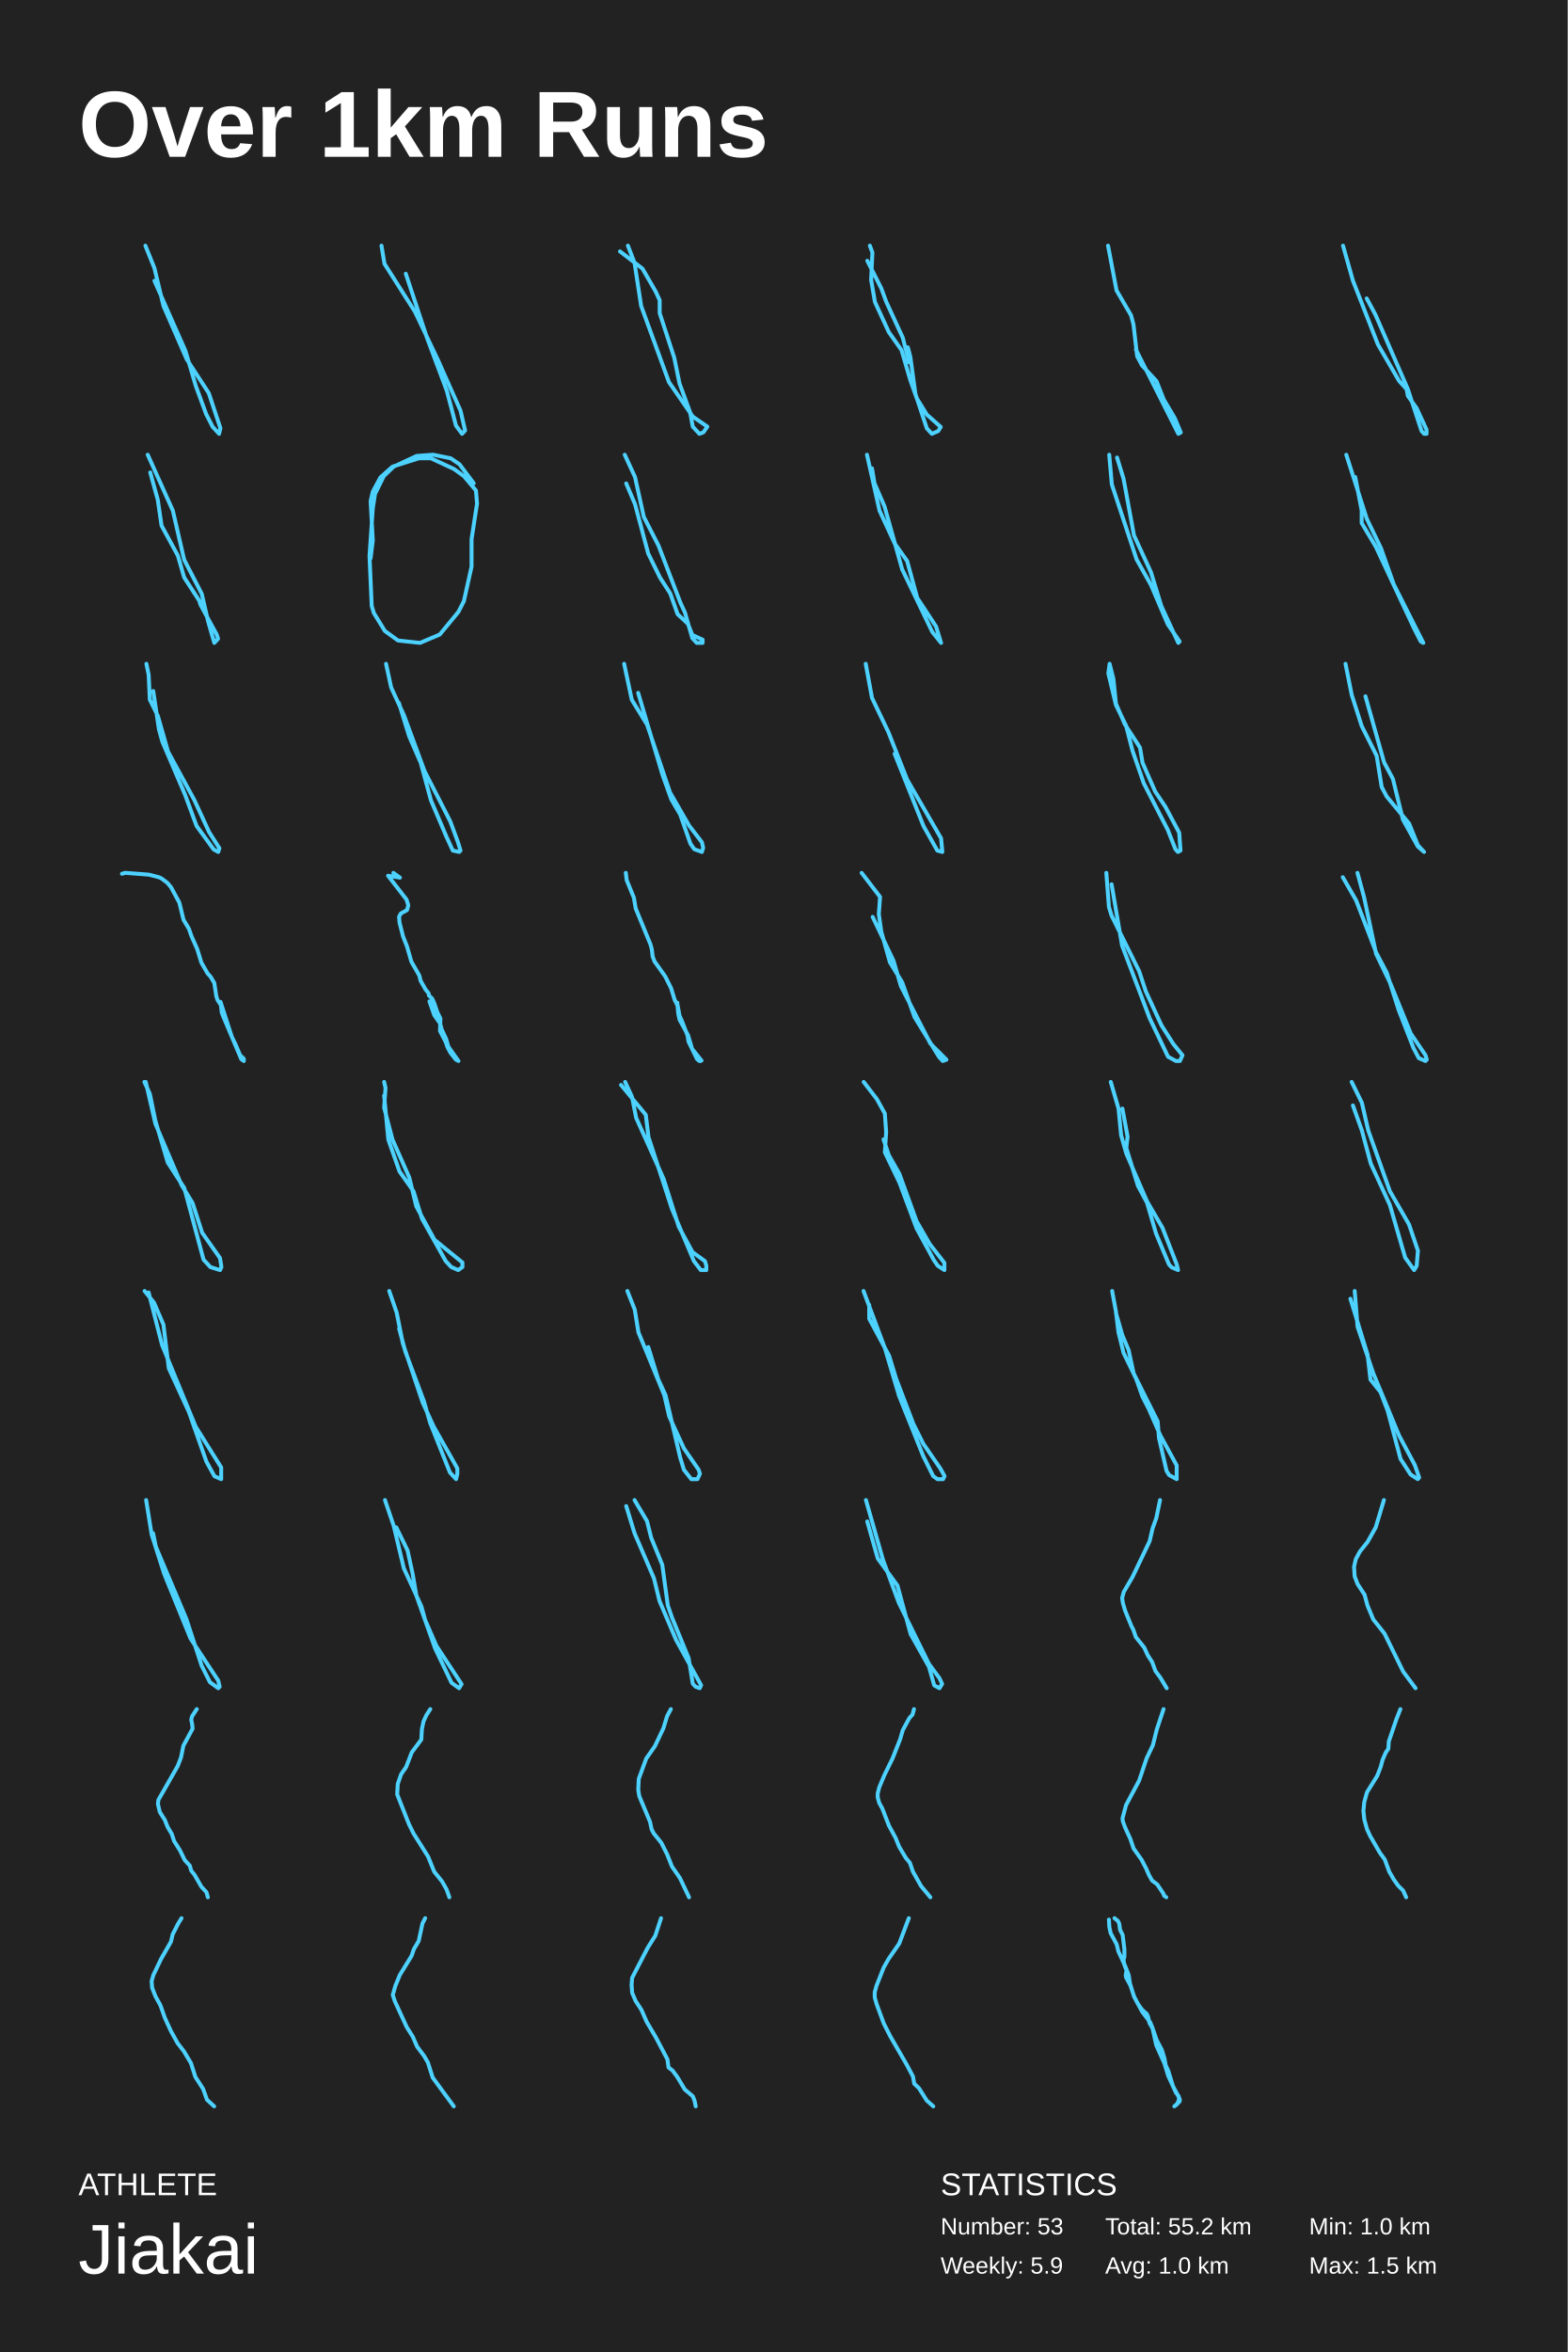
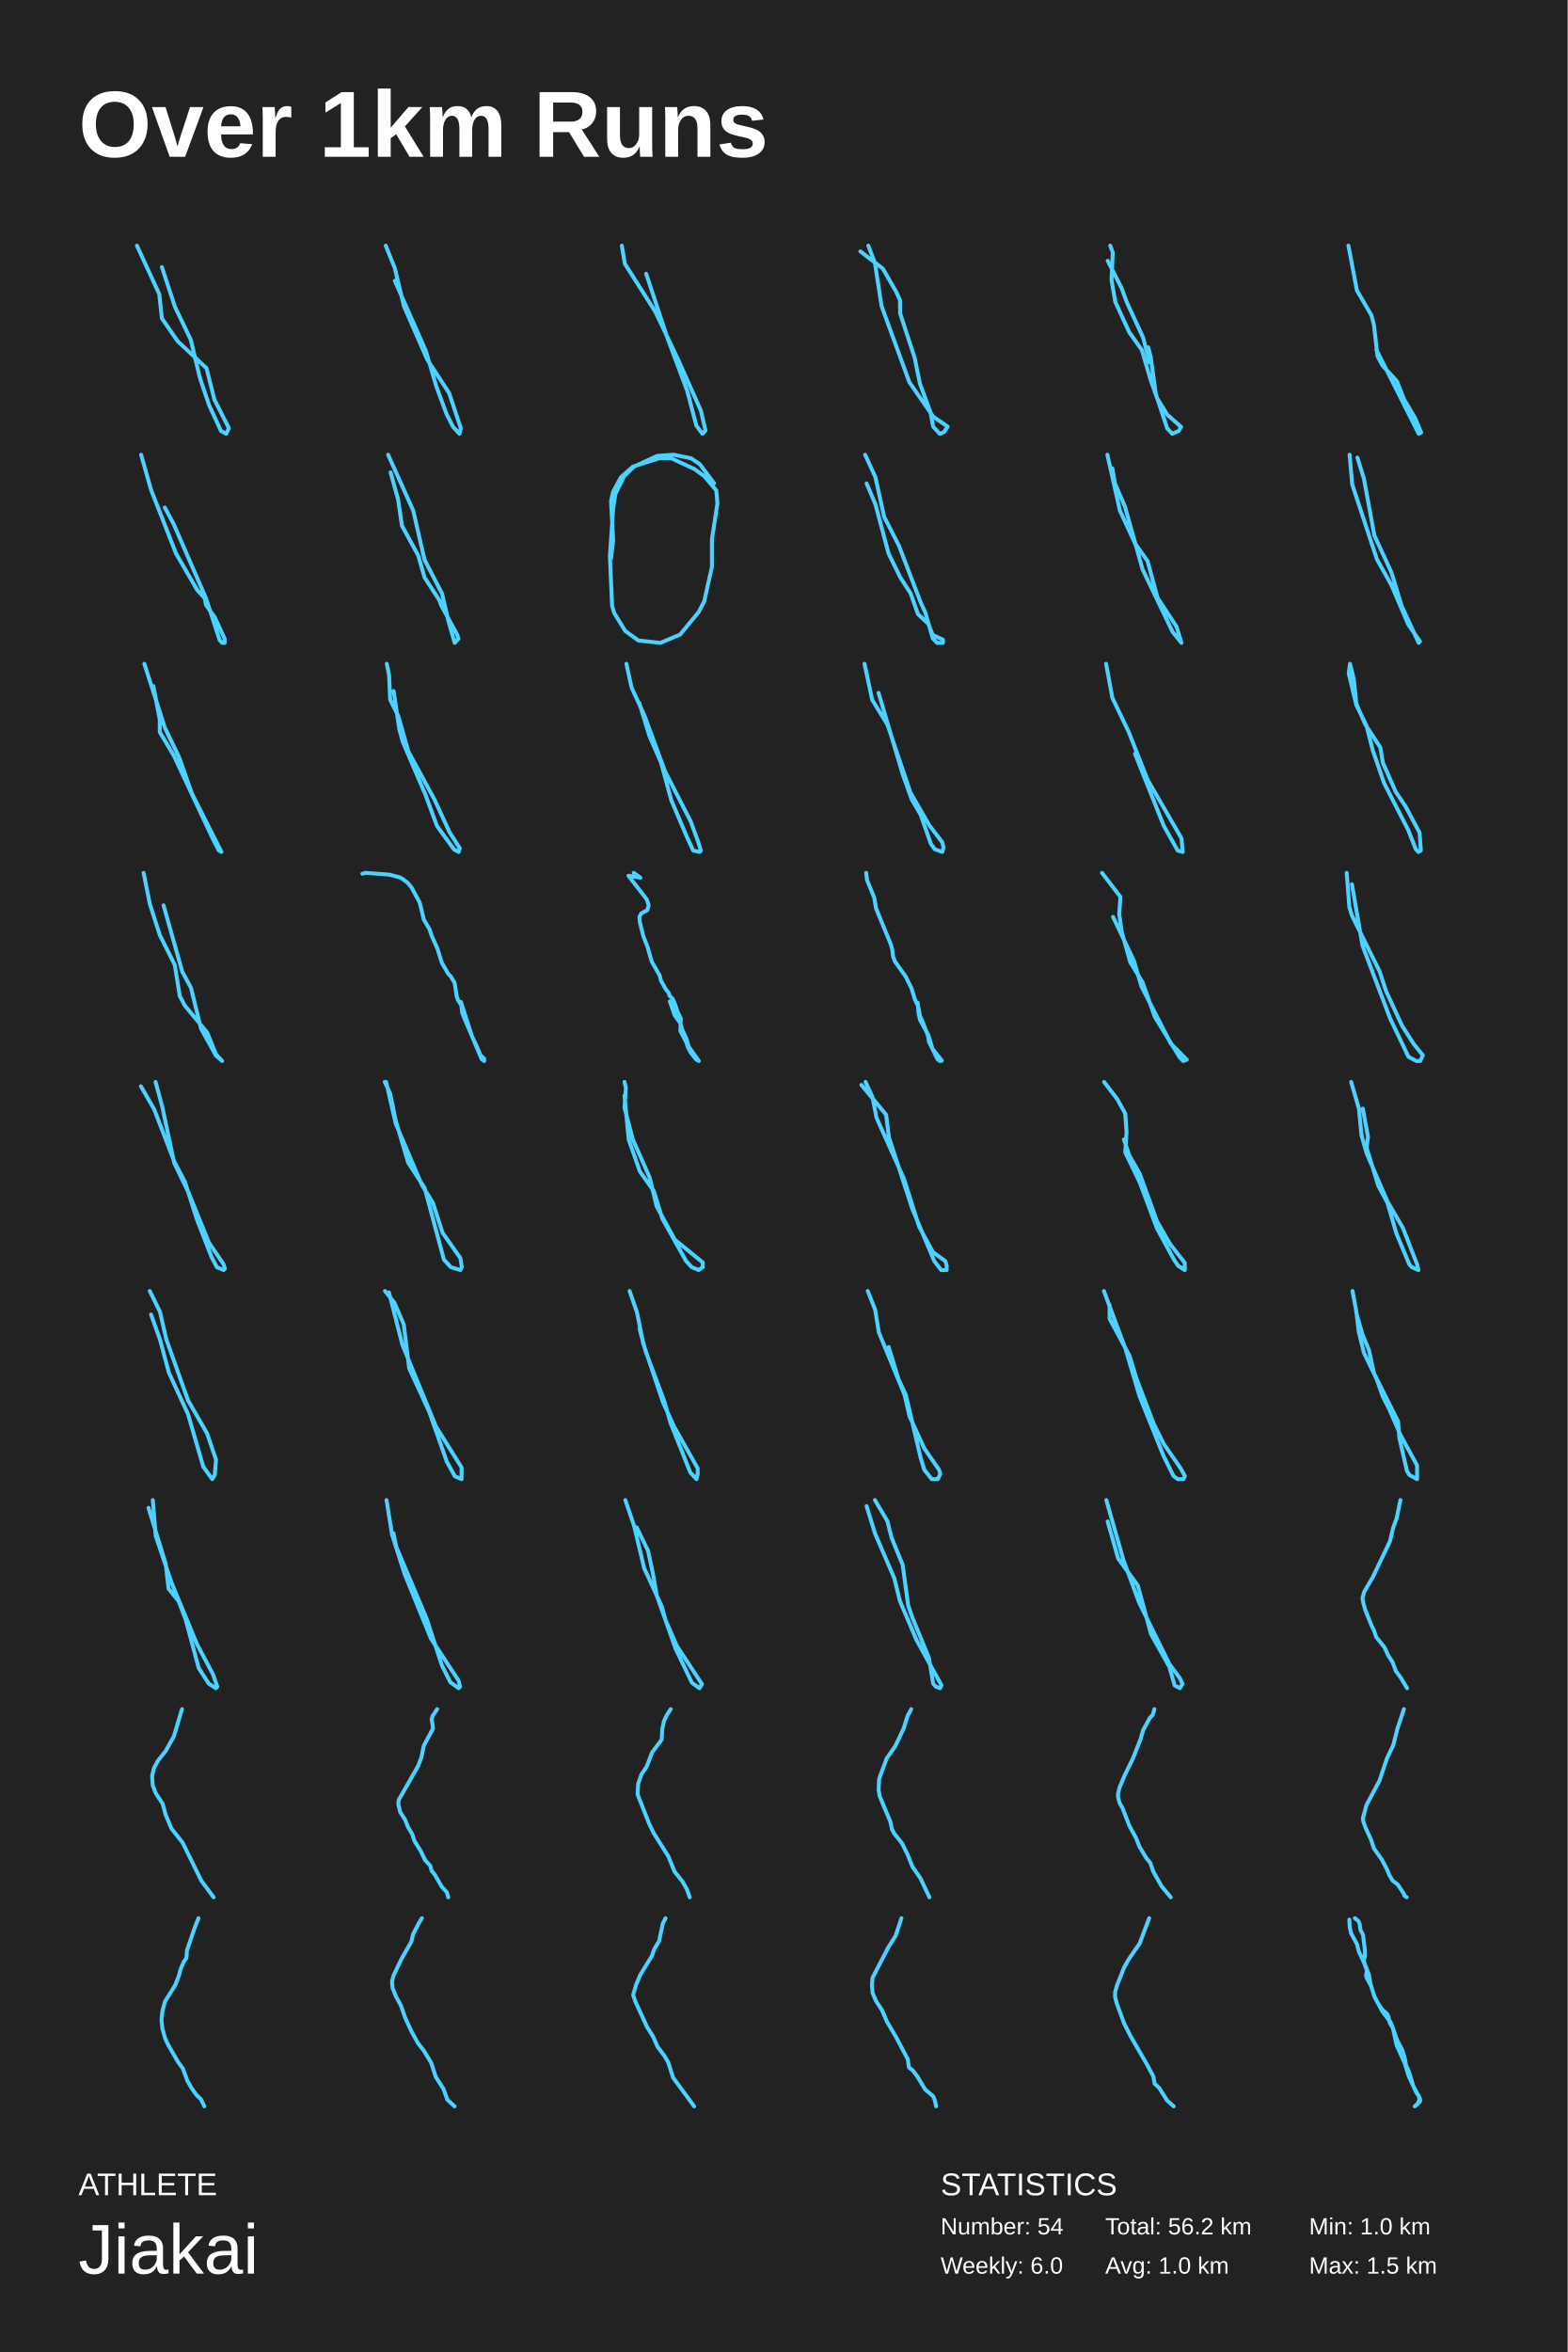
<svg xmlns="http://www.w3.org/2000/svg" baseProfile="full" height="300mm" version="1.1" viewBox="0,0,200,300" width="200mm">
  <defs />
  <rect fill="#222222" height="300" width="200" x="0" y="0" />
  <text fill="#FFFFFF" style="font-size:12px; font-family:Arial; font-weight:bold;" x="10" y="20">Over 1km Runs</text>
  <text fill="#FFFFFF" style="font-size:4px; font-family:Arial" x="10" y="280">ATHLETE</text>
  <text fill="#FFFFFF" style="font-size:9px; font-family:Arial" x="10" y="290">Jiakai</text>
  <text fill="#FFFFFF" style="font-size:4px; font-family:Arial" x="120" y="280">STATISTICS</text>
-   <text fill="#FFFFFF" style="font-size:3px; font-family:Arial" x="120" y="285">Number: 53</text>
-   <text fill="#FFFFFF" style="font-size:3px; font-family:Arial" x="120" y="290">Weekly: 5.9</text>
-   <text fill="#FFFFFF" style="font-size:3px; font-family:Arial" x="141" y="285">Total: 55.2 km</text>
+   <text fill="#FFFFFF" style="font-size:3px; font-family:Arial" x="120" y="285">Number: 54</text>
+   <text fill="#FFFFFF" style="font-size:3px; font-family:Arial" x="120" y="290">Weekly: 6.0</text>
+   <text fill="#FFFFFF" style="font-size:3px; font-family:Arial" x="141" y="285">Total: 56.2 km</text>
  <text fill="#FFFFFF" style="font-size:3px; font-family:Arial" x="141" y="290">Avg: 1.0 km</text>
  <text fill="#FFFFFF" style="font-size:3px; font-family:Arial" x="167" y="285">Min: 1.0 km</text>
  <text fill="#FFFFFF" style="font-size:3px; font-family:Arial" x="167" y="290">Max: 1.5 km</text>
-   <polyline fill="none" points="19.702,35.811 23.663,44.766 24.984,49.244 26.304,52.826 27.13,54.438 27.955,55.333 28.12,54.617 26.635,50.139 23.829,45.841 20.857,39.035 19.702,34.199 18.547,31.333" stroke="#4dd2ff" stroke-linecap="round" stroke-linejoin="round" stroke-width="0.5" />
-   <polyline fill="none" points="51.769,34.912 54.485,43.123 57.007,49.86 58.171,54.281 58.947,55.333 59.335,54.912 58.753,52.386 55.843,45.86 52.933,39.754 49.053,33.649 48.665,31.333" stroke="#4dd2ff" stroke-linecap="round" stroke-linejoin="round" stroke-width="0.5" />
-   <polyline fill="none" points="79.095,32.066 81.965,34.265 83.654,37.196 84.16,38.295 84.16,39.944 86.017,45.623 86.693,48.921 88.043,52.585 88.381,54.417 89.225,55.333 89.732,55.15 90.238,54.417 88.381,53.135 85.342,48.738 81.796,39.028 80.952,33.532 80.108,31.333" stroke="#4dd2ff" stroke-linecap="round" stroke-linejoin="round" stroke-width="0.5" />
-   <polyline fill="none" points="110.651,33.26 112.427,36.764 113.073,38.516 115.172,43.071 115.979,46.224 115.818,44.297 116.141,45.523 116.786,50.253 118.239,54.633 118.885,55.333 119.692,54.983 120.015,54.457 118.239,52.881 116.948,50.779 116.141,48.501 115.01,44.647 113.396,42.37 111.62,38.516 111.136,35.713 111.297,32.209 110.974,31.333" stroke="#4dd2ff" stroke-linecap="round" stroke-linejoin="round" stroke-width="0.5" />
-   <polyline fill="none" points="144.917,44.592 150.331,55.333 150.64,55.166 149.867,53.319 148.475,50.97 147.547,48.62 145.691,46.606 145.072,45.431 144.608,41.403 144.299,40.228 142.443,37.04 141.36,31.333" stroke="#4dd2ff" stroke-linecap="round" stroke-linejoin="round" stroke-width="0.5" />
-   <polyline fill="none" points="174.359,38.067 175.473,40.139 179.61,49.636 181.361,54.988 181.679,55.333 181.997,55.333 181.997,54.815 180.724,52.053 179.61,50.499 179.451,49.636 178.497,48.6 175.791,43.938 172.609,35.823 171.336,31.333" stroke="#4dd2ff" stroke-linecap="round" stroke-linejoin="round" stroke-width="0.5" />
-   <polyline fill="none" points="18.846,58.0 22.051,65.13 23.494,71.391 25.737,75.739 26.539,79.217 27.34,82.0 27.821,81.478 27.661,80.957 25.577,77.13 25.417,76.609 23.494,73.652 22.692,70.87 20.609,67.044 20.128,63.739 19.166,60.261" stroke="#4dd2ff" stroke-linecap="round" stroke-linejoin="round" stroke-width="0.5" />
-   <polyline fill="none" points="60.439,61.646 58.619,59.215 57.499,58.456 55.26,58.0 53.16,58.152 50.221,59.519 48.961,60.734 47.841,63.013 47.561,64.835 47.141,70.911 47.421,77.291 47.701,78.203 49.101,80.481 50.78,81.696 53.58,82.0 56.1,80.937 58.479,78.051 59.179,76.684 60.159,72.279 60.159,68.785 60.859,64.228 60.719,62.557 59.179,60.734 57.919,59.823 54.98,58.456 53.44,58.456 50.081,59.519 48.541,60.886 47.561,62.709 47.281,63.924 47.561,68.937 47.281,71.215" stroke="#4dd2ff" stroke-linecap="round" stroke-linejoin="round" stroke-width="0.5" />
-   <polyline fill="none" points="79.7,58.0 81.012,60.847 82.136,65.932 84.011,69.593 86.822,76.915 87.385,78.136 88.322,81.39 88.884,82.0 89.634,82.0 89.634,81.593 88.322,80.983 87.759,79.559 86.447,78.339 85.51,75.695 84.198,73.661 82.699,70.61 81.012,64.305 79.887,61.661" stroke="#4dd2ff" stroke-linecap="round" stroke-linejoin="round" stroke-width="0.5" />
-   <polyline fill="none" points="111.246,59.739 111.567,61.652 112.849,64.609 115.093,72.609 118.94,80.609 120.061,82.0 119.42,79.913 117.016,76.261 115.734,71.565 114.131,69.304 112.208,65.13 110.605,58.0" stroke="#4dd2ff" stroke-linecap="round" stroke-linejoin="round" stroke-width="0.5" />
-   <polyline fill="none" points="142.508,58.361 143.339,61.068 144.67,68.286 146.831,72.977 148.162,77.308 150.324,82.0 150.49,81.82 148.993,79.654 146.831,74.602 145.002,71.353 141.843,61.789 141.51,58.0" stroke="#4dd2ff" stroke-linecap="round" stroke-linejoin="round" stroke-width="0.5" />
-   <polyline fill="none" points="172.898,60.844 173.718,65.111 173.718,66.711 175.52,69.733 180.435,80.222 181.254,81.822 181.582,82.0 177.814,74.533 176.175,69.911 174.373,66.178 171.752,58.0" stroke="#4dd2ff" stroke-linecap="round" stroke-linejoin="round" stroke-width="0.5" />
-   <polyline fill="none" points="19.55,88.14 20.278,93.035 20.714,94.614 23.624,101.404 25.079,105.351 27.262,108.351 27.844,108.667 27.99,108.193 26.68,106.14 24.788,102.035 21.442,95.877 20.132,91.298 19.113,89.246 18.968,86.088 18.677,84.667" stroke="#4dd2ff" stroke-linecap="round" stroke-linejoin="round" stroke-width="0.5" />
-   <polyline fill="none" points="50.887,89.644 52.198,93.911 53.672,97.289 54.983,102.089 56.949,106.711 57.768,108.489 58.587,108.667 58.751,108.489 58.424,107.422 57.441,104.756 54.164,98.356 51.542,91.244 49.904,87.689 49.249,84.667" stroke="#4dd2ff" stroke-linecap="round" stroke-linejoin="round" stroke-width="0.5" />
-   <polyline fill="none" points="81.414,88.373 84.504,98.784 85.642,101.961 86.781,103.902 88.082,107.608 88.57,108.314 89.546,108.667 89.708,108.137 89.546,107.431 87.919,105.314 85.48,101.078 82.552,92.431 80.601,89.255 79.625,84.667" stroke="#4dd2ff" stroke-linecap="round" stroke-linejoin="round" stroke-width="0.5" />
-   <polyline fill="none" points="114.131,96.145 117.818,105.362 119.581,108.493 120.222,108.667 120.061,106.928 115.734,99.449 113.33,93.362 111.246,89.015 110.445,84.667" stroke="#4dd2ff" stroke-linecap="round" stroke-linejoin="round" stroke-width="0.5" />
-   <polyline fill="none" points="141.56,84.667 141.399,85.893 142.368,89.922 143.659,92.55 144.466,95.703 145.919,99.908 148.987,105.864 149.955,108.316 150.278,108.667 150.601,108.491 150.44,106.214 148.664,102.886 147.372,100.959 145.758,97.28 145.435,95.353 143.498,92.375 142.368,89.747 142.045,86.594 141.56,84.667" stroke="#4dd2ff" stroke-linecap="round" stroke-linejoin="round" stroke-width="0.5" />
-   <polyline fill="none" points="174.2,88.811 176.587,97.271 177.701,99.343 178.974,104.523 180.883,107.976 181.679,108.667 180.883,107.803 179.77,105.041 176.905,101.588 176.269,100.379 175.632,96.408 173.723,92.609 172.45,88.638 171.654,84.667" stroke="#4dd2ff" stroke-linecap="round" stroke-linejoin="round" stroke-width="0.5" />
-   <polyline fill="none" points="15.563,111.448 15.987,111.333 19.011,111.564 20.337,111.909 20.655,112.082 21.344,112.6 21.822,113.175 22.882,115.132 23.413,117.319 24.102,118.47 24.421,119.391 25.163,121.06 25.694,122.787 26.489,124.168 26.86,124.571 27.338,125.377 27.603,127.103 27.762,127.564 28.186,128.197 28.293,129.175 28.452,129.578 30.785,135.103 31.104,135.333 31.104,135.046 30.626,134.585 30.096,133.319 29.566,132.225 28.133,127.794" stroke="#4dd2ff" stroke-linecap="round" stroke-linejoin="round" stroke-width="0.5" />
-   <polyline fill="none" points="50.183,111.333 51.025,111.942 49.509,111.699 51.867,114.745 52.091,115.476 51.923,116.085 51.137,116.511 50.913,116.937 50.969,117.668 51.418,119.435 51.923,120.714 52.484,122.663 53.495,124.43 53.663,125.1 54.281,126.196 54.674,126.684 54.73,126.988 55.123,127.354 55.403,127.963 55.796,129.12 56.189,129.912 56.133,131.496 56.863,132.897 57.087,133.567 57.48,134.298 58.154,135.151 58.491,135.333 57.2,133.506 56.919,132.531 56.358,131.313 56.133,130.521 55.403,129.486 54.786,127.719" stroke="#4dd2ff" stroke-linecap="round" stroke-linejoin="round" stroke-width="0.5" />
-   <polyline fill="none" points="79.837,111.333 79.952,112.264 80.866,114.496 81.095,115.861 82.981,120.45 83.152,121.07 83.266,122 83.495,122.62 84.867,124.543 85.61,126.031 86.067,127.519 86.467,128.326 86.696,129.566 86.981,130.186 87.724,132.109 87.839,132.853 88.924,135.085 89.21,135.333 89.382,135.333 89.496,135.271 89.439,135.209 88.296,133.783 87.781,132.047 86.696,130.062 86.524,129.256 86.41,127.892" stroke="#4dd2ff" stroke-linecap="round" stroke-linejoin="round" stroke-width="0.5" />
-   <polyline fill="none" points="109.922,111.333 112.274,114.397 112.118,116.61 112.431,118.823 113.529,122.738 115.098,125.291 116.667,129.716 119.804,134.823 120.275,135.333 120.745,135.163 118.706,133.121 114.941,125.801 114,122.567 111.333,116.95" stroke="#4dd2ff" stroke-linecap="round" stroke-linejoin="round" stroke-width="0.5" />
-   <polyline fill="none" points="141.811,112.788 143.151,120.606 146.67,129.879 149.016,134.788 150.021,135.333 150.524,135.333 150.859,134.606 149.686,133.152 148.178,130.788 146.168,126.424 145.33,123.879 141.811,116.788 141.476,115.697 141.141,111.333" stroke="#4dd2ff" stroke-linecap="round" stroke-linejoin="round" stroke-width="0.5" />
-   <polyline fill="none" points="171.307,111.887 173.009,114.841 175.561,121.487 176.922,124.072 178.453,128.872 180.325,133.672 181.005,134.964 181.856,135.333 182.026,135.149 181.856,134.595 179.984,131.826 177.432,125.549 175.561,121.672 174.03,114.472 173.179,111.333" stroke="#4dd2ff" stroke-linecap="round" stroke-linejoin="round" stroke-width="0.5" />
-   <polyline fill="none" points="18.418,138.0 19.12,139.524 19.823,142.952 21.402,148.286 23.509,151.524 25.966,160.667 26.844,161.619 28.073,162.0 28.248,161.619 28.073,160.476 25.791,157.238 24.562,153.429 23.158,151.143 19.823,143.333 18.594,138.0" stroke="#4dd2ff" stroke-linecap="round" stroke-linejoin="round" stroke-width="0.5" />
-   <polyline fill="none" points="49.006,139.742 49.541,145.355 50.968,149.419 52.751,151.936 53.822,155.419 56.854,160.839 57.567,161.613 58.459,162.0 58.994,161.613 58.994,161.032 55.427,158.129 53.108,153.871 52.216,150.194 50.076,145.355 49.006,141.29 49.184,138.774 49.006,138.0" stroke="#4dd2ff" stroke-linecap="round" stroke-linejoin="round" stroke-width="0.5" />
-   <polyline fill="none" points="79.225,138.381 82.385,142.19 82.736,145.048 85.72,154.191 88.529,160.857 89.406,162.0 90.108,162.0 90.108,161.429 89.933,160.857 88.353,159.714 86.598,156.476 84.667,150.381 81.156,142.571 80.629,139.905 79.752,138.0" stroke="#4dd2ff" stroke-linecap="round" stroke-linejoin="round" stroke-width="0.5" />
-   <polyline fill="none" points="110.184,138.0 111.872,140.198 112.885,142.031 113.054,144.412 112.885,146.977 114.742,150.824 116.937,156.687 119.132,160.718 119.639,161.45 120.483,162.0 120.483,161.084 118.626,158.702 116.937,155.771 114.742,149.725 113.392,147.344 112.716,145.328" stroke="#4dd2ff" stroke-linecap="round" stroke-linejoin="round" stroke-width="0.5" />
-   <polyline fill="none" points="143.194,141.403 143.854,144.985 143.689,146.418 145.175,151.254 146.33,153.403 147.486,157.343 149.136,161.284 149.466,161.642 150.292,162.0 150.126,161.284 148.311,156.627 146.33,153.224 143.689,147.134 143.029,144.806 142.699,141.403 141.708,138.0" stroke="#4dd2ff" stroke-linecap="round" stroke-linejoin="round" stroke-width="0.5" />
-   <polyline fill="none" points="172.601,141 173.739,144.176 174.878,148.412 177.317,153.706 179.269,160.412 180.407,162.0 180.732,161.471 180.895,159.529 179.757,156.176 177.317,151.941 174.552,144.176 173.739,140.647 172.438,138.0" stroke="#4dd2ff" stroke-linecap="round" stroke-linejoin="round" stroke-width="0.5" />
-   <polyline fill="none" points="18.447,164.667 19.647,166.155 20.847,168.946 21.533,174.527 24.105,180.109 26.334,186.434 27.363,188.295 28.22,188.667 28.22,187.178 24.962,181.969 20.676,171.55 18.961,164.853" stroke="#4dd2ff" stroke-linecap="round" stroke-linejoin="round" stroke-width="0.5" />
-   <polyline fill="none" points="50.919,169.467 51.709,172.381 54.079,178.724 54.869,181.467 57.397,187.81 58.187,188.667 58.345,187.981 58.345,187.295 55.343,181.981 53.921,178.895 51.393,171.352 50.603,167.41 49.655,164.667" stroke="#4dd2ff" stroke-linecap="round" stroke-linejoin="round" stroke-width="0.5" />
-   <polyline fill="none" points="82.706,171.816 83.961,175.901 84.902,177.943 86.784,185.943 87.255,187.475 88.196,188.667 88.98,188.667 89.294,187.986 89.137,187.475 87.255,184.752 85.373,180.667 84.745,177.943 81.451,169.943 80.98,167.05 80.039,164.667" stroke="#4dd2ff" stroke-linecap="round" stroke-linejoin="round" stroke-width="0.5" />
-   <polyline fill="none" points="110.166,164.667 112.886,171.945 114.699,178.044 117.781,185.716 119.05,188.273 119.594,188.667 120.319,188.667 120.5,188.273 119.956,187.29 117.781,184.142 116.512,181.585 114.336,175.88 113.43,172.929 110.892,168.208 110.892,166.437" stroke="#4dd2ff" stroke-linecap="round" stroke-linejoin="round" stroke-width="0.5" />
-   <polyline fill="none" points="142.368,167.47 143.175,170.273 143.982,172.2 144.628,175.178 147.695,181.309 147.857,183.411 148.825,187.616 149.148,188.141 150.117,188.667 150.117,186.915 148.018,183.061 146.565,179.732 145.758,178.156 144.951,175.878 143.336,172.55 142.69,169.922 142.368,167.294 141.883,164.667" stroke="#4dd2ff" stroke-linecap="round" stroke-linejoin="round" stroke-width="0.5" />
-   <polyline fill="none" points="172.28,165.658 174.473,172.799 174.839,175.972 176.118,177.559 177.032,179.939 178.677,186.088 179.957,188.072 180.871,188.667 181.054,188.468 180.505,186.882 178.495,183.113 175.204,175.179 173.194,169.229 172.828,164.667" stroke="#4dd2ff" stroke-linecap="round" stroke-linejoin="round" stroke-width="0.5" />
-   <polyline fill="none" points="19.529,195.557 19.883,197.285 23.776,206.501 25.722,212.453 26.784,214.565 27.845,215.333 28.022,215.141 27.845,214.373 24.307,208.997 20.945,200.741 19.352,195.749 18.644,191.333" stroke="#4dd2ff" stroke-linecap="round" stroke-linejoin="round" stroke-width="0.5" />
-   <polyline fill="none" points="50.554,194.812 51.997,197.768 52.638,200.725 53.118,203.507 55.523,210.29 57.606,214.638 58.568,215.333 58.888,214.812 55.683,209.942 54.24,206.638 53.76,204.899 51.516,200.029 50.234,194.638 49.112,191.333" stroke="#4dd2ff" stroke-linecap="round" stroke-linejoin="round" stroke-width="0.5" />
-   <polyline fill="none" points="80.951,191.333 82.543,194.021 83.074,196.133 84.49,199.589 85.197,204.773 85.728,206.309 87.852,211.493 88.382,214.757 88.736,215.141 89.267,215.333 89.444,214.949 86.259,209.189 84.136,204.197 83.428,201.317 80.951,195.557 79.889,192.101" stroke="#4dd2ff" stroke-linecap="round" stroke-linejoin="round" stroke-width="0.5" />
-   <polyline fill="none" points="110.642,194.061 111.982,198.788 114.496,202.242 116.171,208.424 118.517,212.606 119.187,214.97 119.857,215.333 120.193,214.788 119.857,214.061 118.517,212.242 114.663,204.424 112.652,198.97 110.474,191.333" stroke="#4dd2ff" stroke-linecap="round" stroke-linejoin="round" stroke-width="0.5" />
-   <polyline fill="none" points="147.994,191.333 147.515,193.641 147.037,194.968 146.665,196.583 144.485,201.141 143.368,203.045 143.156,203.853 143.262,204.487 143.528,205.41 144.325,207.372 144.591,207.891 144.91,208.814 145.973,210.141 146.452,211.18 146.984,211.987 147.409,213.141 148.047,214.006 148.844,215.333" stroke="#4dd2ff" stroke-linecap="round" stroke-linejoin="round" stroke-width="0.5" />
-   <polyline fill="none" points="176.555,191.333 175.508,194.82 174.462,196.685 173.491,197.901 172.968,198.874 172.744,199.847 172.819,201.063 173.192,202.036 174.089,203.414 174.462,204.793 175.21,206.577 176.629,208.36 179.02,213.225 180.59,215.333" stroke="#4dd2ff" stroke-linecap="round" stroke-linejoin="round" stroke-width="0.5" />
-   <polyline fill="none" points="25.103,218.0 24.513,218.896 24.395,219.344 24.513,219.92 24.572,220.496 23.392,222.672 23.097,224.144 22.685,225.232 20.207,229.584 20.148,230.096 20.384,231.12 21.033,232.144 21.387,233.04 21.918,233.936 22.213,234.832 22.979,236.048 23.569,237.264 24.218,237.968 24.395,238.608 24.808,239.12 25.693,240.656 26.341,241.36 26.518,242.0" stroke="#4dd2ff" stroke-linecap="round" stroke-linejoin="round" stroke-width="0.5" />
-   <polyline fill="none" points="54.895,218.0 54.394,218.777 54.036,219.553 53.821,220.563 53.749,221.884 52.533,223.515 51.817,225.379 51.173,226.311 50.743,227.553 50.672,228.874 52.175,232.68 52.747,233.845 54.608,236.796 55.396,238.738 56.398,239.981 56.97,240.99 57.328,242.0" stroke="#4dd2ff" stroke-linecap="round" stroke-linejoin="round" stroke-width="0.5" />
-   <polyline fill="none" points="85.588,218.0 85.11,218.889 84.633,220.444 83.54,222.741 82.448,224.296 81.492,226.889 81.424,228.296 81.561,229.111 82.926,232.37 83.131,233.333 83.404,233.852 84.359,235.037 85.11,236.519 85.725,238.074 86.749,239.556 87.909,242.0" stroke="#4dd2ff" stroke-linecap="round" stroke-linejoin="round" stroke-width="0.5" />
-   <polyline fill="none" points="116.606,218.0 116.41,218.708 116.018,219.133 115.17,220.69 114.844,221.823 113.865,224.301 112.821,226.425 112.169,227.982 111.973,228.761 111.973,229.257 112.169,229.965 112.56,230.673 113.409,232.867 114.257,234.425 114.714,235.558 115.562,236.974 116.084,237.611 116.475,238.743 117.519,240.584 118.693,242.0" stroke="#4dd2ff" stroke-linecap="round" stroke-linejoin="round" stroke-width="0.5" />
-   <polyline fill="none" points="148.443,218.0 147.587,220.57 147.083,222.592 146.277,224.287 145.32,227.13 143.657,230.246 143.204,231.941 143.254,232.324 143.557,233.144 144.211,234.565 144.615,235.768 145.622,237.189 146.227,238.337 146.579,239.157 146.982,239.868 147.637,240.36 148.443,241.563 148.494,241.781 148.796,242.0" stroke="#4dd2ff" stroke-linecap="round" stroke-linejoin="round" stroke-width="0.5" />
-   <polyline fill="none" points="178.657,218.0 178.145,219.296 177.178,222.134 177.122,223.059 176.78,223.553 176.382,224.478 176.155,225.342 175.7,226.514 174.392,228.612 174.051,229.846 173.938,230.956 174.051,232.067 174.392,233.301 174.79,234.165 176.041,236.324 176.667,237.188 177.235,238.73 177.804,239.717 178.372,240.519 178.998,241.136 179.396,242.0" stroke="#4dd2ff" stroke-linecap="round" stroke-linejoin="round" stroke-width="0.5" />
-   <polyline fill="none" points="23.157,244.667 22.733,245.357 22.026,246.737 21.814,247.657 20.542,249.881 19.553,251.951 19.341,252.718 19.412,253.561 19.836,254.635 20.471,255.785 21.037,257.395 21.814,259.082 22.662,260.616 23.439,261.612 24.358,263.146 24.923,264.91 25.913,266.443 26.407,267.823 27.326,268.667" stroke="#4dd2ff" stroke-linecap="round" stroke-linejoin="round" stroke-width="0.5" />
-   <polyline fill="none" points="54.241,244.667 53.897,245.34 53.414,247.583 52.794,248.629 52.519,249.452 51.003,251.919 50.452,253.265 50.107,254.461 50.383,255.284 51.898,258.573 52.656,259.77 53.208,261.041 54.103,262.237 54.586,263.059 55.206,265.003 57.893,268.667" stroke="#4dd2ff" stroke-linecap="round" stroke-linejoin="round" stroke-width="0.5" />
-   <polyline fill="none" points="84.335,244.667 83.598,246.907 82.639,248.427 80.649,252.267 80.575,253.147 80.649,254.187 81.091,255.227 81.828,256.347 82.492,257.867 83.671,259.867 85.146,262.667 85.293,263.707 85.809,264.107 86.399,264.907 87.358,266.507 88.39,267.387 88.611,267.947 88.758,268.667" stroke="#4dd2ff" stroke-linecap="round" stroke-linejoin="round" stroke-width="0.5" />
-   <polyline fill="none" points="115.943,244.667 114.723,247.894 113.35,249.881 112.74,250.956 111.825,253.274 111.596,254.101 111.596,254.763 111.825,255.591 112.74,258.074 113.579,259.729 115.638,263.287 116.477,264.86 116.63,265.77 117.24,266.349 118.231,267.922 119.07,268.667" stroke="#4dd2ff" stroke-linecap="round" stroke-linejoin="round" stroke-width="0.5" />
-   <polyline fill="none" points="142.186,244.667 142.625,245.024 142.789,245.381 142.899,246.156 143.228,246.811 143.448,248.657 143.448,249.55 143.338,250.027 143.448,250.622 143.722,251.337 143.613,251.932 143.667,252.23 144.216,253.242 144.71,254.731 145.149,255.565 145.698,256.339 146.302,256.875 146.467,257.233 146.631,258.007 147.07,258.781 147.564,260.21 148.223,261.461 148.552,262.533 148.717,263.426 149.046,264.141 149.65,266.106 150.473,267.654 150.528,267.892 150.473,268.071 149.814,268.667 150.144,268.428 150.308,268.071 150.418,267.773 150.363,267.357 150.034,266.94 149.046,264.796 148.552,263.188 147.509,260.865 147.015,258.602 146.741,257.947 145.698,256.577 144.655,254.612 144.161,253.004 143.997,251.932 143.558,250.801 142.68,248.895 142.46,248.002 141.692,246.572 141.527,245.798 141.472,244.845" stroke="#4dd2ff" stroke-linecap="round" stroke-linejoin="round" stroke-width="0.5" />
+   <polyline fill="none" points="20.652,34.061 22.328,39.152 24.339,43.333 25.512,48.242 26.685,51.697 28.193,54.97 28.863,55.333 29.198,54.606 27.355,50.97 26.349,46.97 22.663,43.515 20.652,40.606 20.317,37.515 17.469,31.333" stroke="#4dd2ff" stroke-linecap="round" stroke-linejoin="round" stroke-width="0.5" />
+   <polyline fill="none" points="50.369,35.811 54.33,44.766 55.651,49.244 56.971,52.826 57.796,54.438 58.622,55.333 58.787,54.617 57.301,50.139 54.495,45.841 51.524,39.035 50.369,34.199 49.213,31.333" stroke="#4dd2ff" stroke-linecap="round" stroke-linejoin="round" stroke-width="0.5" />
+   <polyline fill="none" points="82.435,34.912 85.152,43.123 87.674,49.86 88.838,54.281 89.614,55.333 90.002,54.912 89.42,52.386 86.51,45.86 83.6,39.754 79.719,33.649 79.331,31.333" stroke="#4dd2ff" stroke-linecap="round" stroke-linejoin="round" stroke-width="0.5" />
+   <polyline fill="none" points="109.762,32.066 112.632,34.265 114.32,37.196 114.827,38.295 114.827,39.944 116.684,45.623 117.359,48.921 118.71,52.585 119.048,54.417 119.892,55.333 120.398,55.15 120.905,54.417 119.048,53.135 116.009,48.738 112.463,39.028 111.619,33.532 110.775,31.333" stroke="#4dd2ff" stroke-linecap="round" stroke-linejoin="round" stroke-width="0.5" />
+   <polyline fill="none" points="141.318,33.26 143.094,36.764 143.74,38.516 145.839,43.071 146.646,46.224 146.484,44.297 146.807,45.523 147.453,50.253 148.906,54.633 149.552,55.333 150.359,54.983 150.682,54.457 148.906,52.881 147.614,50.779 146.807,48.501 145.677,44.647 144.063,42.37 142.287,38.516 141.802,35.713 141.964,32.209 141.641,31.333" stroke="#4dd2ff" stroke-linecap="round" stroke-linejoin="round" stroke-width="0.5" />
+   <polyline fill="none" points="175.584,44.592 180.997,55.333 181.307,55.166 180.533,53.319 179.141,50.97 178.213,48.62 176.357,46.606 175.739,45.431 175.275,41.403 174.965,40.228 173.109,37.04 172.027,31.333" stroke="#4dd2ff" stroke-linecap="round" stroke-linejoin="round" stroke-width="0.5" />
+   <polyline fill="none" points="21.026,64.734 22.14,66.806 26.277,76.302 28.027,81.655 28.346,82.0 28.664,82.0 28.664,81.482 27.391,78.719 26.277,77.165 26.118,76.302 25.163,75.266 22.458,70.604 19.276,62.489 18.003,58.0" stroke="#4dd2ff" stroke-linecap="round" stroke-linejoin="round" stroke-width="0.5" />
+   <polyline fill="none" points="49.512,58.0 52.718,65.13 54.16,71.391 56.404,75.739 57.205,79.217 58.007,82.0 58.488,81.478 58.327,80.957 56.244,77.13 56.084,76.609 54.16,73.652 53.359,70.87 51.275,67.044 50.795,63.739 49.833,60.261" stroke="#4dd2ff" stroke-linecap="round" stroke-linejoin="round" stroke-width="0.5" />
+   <polyline fill="none" points="91.106,61.646 89.286,59.215 88.166,58.456 85.926,58.0 83.827,58.152 80.887,59.519 79.627,60.734 78.508,63.013 78.228,64.835 77.808,70.911 78.088,77.291 78.368,78.203 79.767,80.481 81.447,81.696 84.247,82.0 86.766,80.937 89.146,78.051 89.846,76.684 90.826,72.279 90.826,68.785 91.526,64.228 91.386,62.557 89.846,60.734 88.586,59.823 85.647,58.456 84.107,58.456 80.747,59.519 79.208,60.886 78.228,62.709 77.948,63.924 78.228,68.937 77.948,71.215" stroke="#4dd2ff" stroke-linecap="round" stroke-linejoin="round" stroke-width="0.5" />
+   <polyline fill="none" points="110.366,58.0 111.678,60.847 112.803,65.932 114.677,69.593 117.489,76.915 118.051,78.136 118.988,81.39 119.551,82.0 120.3,82.0 120.3,81.593 118.988,80.983 118.426,79.559 117.114,78.339 116.177,75.695 114.865,73.661 113.365,70.61 111.678,64.305 110.554,61.661" stroke="#4dd2ff" stroke-linecap="round" stroke-linejoin="round" stroke-width="0.5" />
+   <polyline fill="none" points="141.913,59.739 142.234,61.652 143.516,64.609 145.76,72.609 149.606,80.609 150.728,82.0 150.087,79.913 147.683,76.261 146.401,71.565 144.798,69.304 142.875,65.13 141.272,58.0" stroke="#4dd2ff" stroke-linecap="round" stroke-linejoin="round" stroke-width="0.5" />
+   <polyline fill="none" points="173.174,58.361 174.006,61.068 175.336,68.286 177.498,72.977 178.829,77.308 180.99,82.0 181.157,81.82 179.66,79.654 177.498,74.602 175.669,71.353 172.509,61.789 172.177,58.0" stroke="#4dd2ff" stroke-linecap="round" stroke-linejoin="round" stroke-width="0.5" />
+   <polyline fill="none" points="19.565,87.511 20.384,91.778 20.384,93.378 22.186,96.4 27.102,106.889 27.921,108.489 28.248,108.667 24.48,101.2 22.842,96.578 21.04,92.844 18.418,84.667" stroke="#4dd2ff" stroke-linecap="round" stroke-linejoin="round" stroke-width="0.5" />
+   <polyline fill="none" points="50.217,88.14 50.944,93.035 51.381,94.614 54.291,101.404 55.746,105.351 57.929,108.351 58.511,108.667 58.656,108.193 57.347,106.14 55.455,102.035 52.108,95.877 50.799,91.298 49.78,89.246 49.635,86.088 49.344,84.667" stroke="#4dd2ff" stroke-linecap="round" stroke-linejoin="round" stroke-width="0.5" />
+   <polyline fill="none" points="81.554,89.644 82.864,93.911 84.339,97.289 85.65,102.089 87.616,106.711 88.435,108.489 89.254,108.667 89.418,108.489 89.09,107.422 88.107,104.756 84.831,98.356 82.209,91.244 80.571,87.689 79.915,84.667" stroke="#4dd2ff" stroke-linecap="round" stroke-linejoin="round" stroke-width="0.5" />
+   <polyline fill="none" points="112.081,88.373 115.171,98.784 116.309,101.961 117.448,103.902 118.749,107.608 119.236,108.314 120.212,108.667 120.375,108.137 120.212,107.431 118.586,105.314 116.146,101.078 113.219,92.431 111.268,89.255 110.292,84.667" stroke="#4dd2ff" stroke-linecap="round" stroke-linejoin="round" stroke-width="0.5" />
+   <polyline fill="none" points="144.798,96.145 148.484,105.362 150.247,108.493 150.888,108.667 150.728,106.928 146.401,99.449 143.997,93.362 141.913,89.015 141.112,84.667" stroke="#4dd2ff" stroke-linecap="round" stroke-linejoin="round" stroke-width="0.5" />
+   <polyline fill="none" points="172.227,84.667 172.066,85.893 173.034,89.922 174.326,92.55 175.133,95.703 176.586,99.908 179.653,105.864 180.622,108.316 180.945,108.667 181.268,108.491 181.106,106.214 179.33,102.886 178.039,100.959 176.425,97.28 176.102,95.353 174.164,92.375 173.034,89.747 172.711,86.594 172.227,84.667" stroke="#4dd2ff" stroke-linecap="round" stroke-linejoin="round" stroke-width="0.5" />
+   <polyline fill="none" points="20.867,115.477 23.254,123.938 24.368,126.01 25.641,131.189 27.55,134.643 28.346,135.333 27.55,134.47 26.436,131.707 23.572,128.254 22.936,127.046 22.299,123.074 20.39,119.276 19.117,115.305 18.321,111.333" stroke="#4dd2ff" stroke-linecap="round" stroke-linejoin="round" stroke-width="0.5" />
+   <polyline fill="none" points="46.23,111.448 46.654,111.333 49.677,111.564 51.003,111.909 51.321,112.082 52.011,112.6 52.488,113.175 53.549,115.132 54.08,117.319 54.769,118.47 55.087,119.391 55.83,121.06 56.36,122.787 57.156,124.168 57.527,124.571 58.005,125.377 58.27,127.103 58.429,127.564 58.853,128.197 58.959,129.175 59.118,129.578 61.452,135.103 61.77,135.333 61.77,135.046 61.293,134.585 60.763,133.319 60.232,132.225 58.8,127.794" stroke="#4dd2ff" stroke-linecap="round" stroke-linejoin="round" stroke-width="0.5" />
+   <polyline fill="none" points="80.849,111.333 81.691,111.942 80.176,111.699 82.533,114.745 82.758,115.476 82.59,116.085 81.804,116.511 81.579,116.937 81.635,117.668 82.084,119.435 82.59,120.714 83.151,122.663 84.161,124.43 84.33,125.1 84.947,126.196 85.34,126.684 85.396,126.988 85.789,127.354 86.07,127.963 86.463,129.12 86.856,129.912 86.8,131.496 87.53,132.897 87.754,133.567 88.147,134.298 88.821,135.151 89.158,135.333 87.866,133.506 87.586,132.531 87.024,131.313 86.8,130.521 86.07,129.486 85.453,127.719" stroke="#4dd2ff" stroke-linecap="round" stroke-linejoin="round" stroke-width="0.5" />
+   <polyline fill="none" points="110.504,111.333 110.618,112.264 111.533,114.496 111.761,115.861 113.647,120.45 113.819,121.07 113.933,122 114.162,122.62 115.533,124.543 116.276,126.031 116.734,127.519 117.134,128.326 117.362,129.566 117.648,130.186 118.391,132.109 118.505,132.853 119.591,135.085 119.877,135.333 120.048,135.333 120.163,135.271 120.105,135.209 118.962,133.783 118.448,132.047 117.362,130.062 117.191,129.256 117.076,127.892" stroke="#4dd2ff" stroke-linecap="round" stroke-linejoin="round" stroke-width="0.5" />
+   <polyline fill="none" points="140.588,111.333 142.941,114.397 142.784,116.61 143.098,118.823 144.196,122.738 145.765,125.291 147.333,129.716 150.471,134.823 150.941,135.333 151.412,135.163 149.373,133.121 145.608,125.801 144.667,122.567 142,116.95" stroke="#4dd2ff" stroke-linecap="round" stroke-linejoin="round" stroke-width="0.5" />
+   <polyline fill="none" points="172.478,112.788 173.818,120.606 177.337,129.879 179.683,134.788 180.688,135.333 181.191,135.333 181.526,134.606 180.353,133.152 178.845,130.788 176.834,126.424 175.996,123.879 172.478,116.788 172.143,115.697 171.807,111.333" stroke="#4dd2ff" stroke-linecap="round" stroke-linejoin="round" stroke-width="0.5" />
+   <polyline fill="none" points="17.974,138.554 19.675,141.508 22.227,148.154 23.589,150.738 25.12,155.538 26.991,160.338 27.672,161.631 28.523,162.0 28.693,161.815 28.523,161.262 26.651,158.492 24.099,152.215 22.227,148.338 20.696,141.138 19.846,138.0" stroke="#4dd2ff" stroke-linecap="round" stroke-linejoin="round" stroke-width="0.5" />
+   <polyline fill="none" points="49.085,138.0 49.787,139.524 50.489,142.952 52.069,148.286 54.176,151.524 56.633,160.667 57.511,161.619 58.74,162.0 58.915,161.619 58.74,160.476 56.458,157.238 55.229,153.429 53.824,151.143 50.489,143.333 49.26,138.0" stroke="#4dd2ff" stroke-linecap="round" stroke-linejoin="round" stroke-width="0.5" />
+   <polyline fill="none" points="79.672,139.742 80.207,145.355 81.634,149.419 83.418,151.936 84.488,155.419 87.521,160.839 88.234,161.613 89.126,162.0 89.661,161.613 89.661,161.032 86.094,158.129 83.775,153.871 82.883,150.194 80.743,145.355 79.672,141.29 79.851,138.774 79.672,138.0" stroke="#4dd2ff" stroke-linecap="round" stroke-linejoin="round" stroke-width="0.5" />
+   <polyline fill="none" points="109.892,138.381 113.051,142.19 113.402,145.048 116.387,154.191 119.195,160.857 120.073,162.0 120.775,162.0 120.775,161.429 120.599,160.857 119.02,159.714 117.264,156.476 115.333,150.381 111.823,142.571 111.296,139.905 110.418,138.0" stroke="#4dd2ff" stroke-linecap="round" stroke-linejoin="round" stroke-width="0.5" />
+   <polyline fill="none" points="140.85,138.0 142.539,140.198 143.552,142.031 143.721,144.412 143.552,146.977 145.409,150.824 147.604,156.687 149.799,160.718 150.305,161.45 151.15,162.0 151.15,161.084 149.292,158.702 147.604,155.771 145.409,149.725 144.058,147.344 143.383,145.328" stroke="#4dd2ff" stroke-linecap="round" stroke-linejoin="round" stroke-width="0.5" />
+   <polyline fill="none" points="173.861,141.403 174.521,144.985 174.356,146.418 175.841,151.254 176.997,153.403 178.152,157.343 179.803,161.284 180.133,161.642 180.958,162.0 180.793,161.284 178.977,156.627 176.997,153.224 174.356,147.134 173.696,144.806 173.365,141.403 172.375,138.0" stroke="#4dd2ff" stroke-linecap="round" stroke-linejoin="round" stroke-width="0.5" />
+   <polyline fill="none" points="19.268,167.667 20.406,170.843 21.544,175.078 23.984,180.373 25.935,187.078 27.074,188.667 27.399,188.137 27.562,186.196 26.423,182.843 23.984,178.608 21.219,170.843 20.406,167.314 19.105,164.667" stroke="#4dd2ff" stroke-linecap="round" stroke-linejoin="round" stroke-width="0.5" />
+   <polyline fill="none" points="49.113,164.667 50.314,166.155 51.514,168.946 52.2,174.527 54.772,180.109 57,186.434 58.029,188.295 58.887,188.667 58.887,187.178 55.629,181.969 51.342,171.55 49.628,164.853" stroke="#4dd2ff" stroke-linecap="round" stroke-linejoin="round" stroke-width="0.5" />
+   <polyline fill="none" points="81.586,169.467 82.376,172.381 84.746,178.724 85.536,181.467 88.063,187.81 88.853,188.667 89.011,187.981 89.011,187.295 86.01,181.981 84.588,178.895 82.06,171.352 81.27,167.41 80.322,164.667" stroke="#4dd2ff" stroke-linecap="round" stroke-linejoin="round" stroke-width="0.5" />
+   <polyline fill="none" points="113.373,171.816 114.627,175.901 115.569,177.943 117.451,185.943 117.922,187.475 118.863,188.667 119.647,188.667 119.961,187.986 119.804,187.475 117.922,184.752 116.039,180.667 115.412,177.943 112.118,169.943 111.647,167.05 110.706,164.667" stroke="#4dd2ff" stroke-linecap="round" stroke-linejoin="round" stroke-width="0.5" />
+   <polyline fill="none" points="140.833,164.667 143.553,171.945 145.365,178.044 148.447,185.716 149.717,188.273 150.26,188.667 150.986,188.667 151.167,188.273 150.623,187.29 148.447,184.142 147.178,181.585 145.003,175.88 144.096,172.929 141.558,168.208 141.558,166.437" stroke="#4dd2ff" stroke-linecap="round" stroke-linejoin="round" stroke-width="0.5" />
+   <polyline fill="none" points="173.034,167.47 173.841,170.273 174.649,172.2 175.294,175.178 178.362,181.309 178.523,183.411 179.492,187.616 179.815,188.141 180.783,188.667 180.783,186.915 178.685,183.061 177.232,179.732 176.425,178.156 175.617,175.878 174.003,172.55 173.357,169.922 173.034,167.294 172.55,164.667" stroke="#4dd2ff" stroke-linecap="round" stroke-linejoin="round" stroke-width="0.5" />
+   <polyline fill="none" points="18.946,192.325 21.14,199.466 21.505,202.639 22.785,204.226 23.699,206.606 25.344,212.755 26.624,214.738 27.538,215.333 27.72,215.135 27.172,213.548 25.161,209.78 21.871,201.846 19.86,195.895 19.495,191.333" stroke="#4dd2ff" stroke-linecap="round" stroke-linejoin="round" stroke-width="0.5" />
+   <polyline fill="none" points="50.196,195.557 50.55,197.285 54.442,206.501 56.389,212.453 57.45,214.565 58.512,215.333 58.689,215.141 58.512,214.373 54.973,208.997 51.611,200.741 50.019,195.749 49.311,191.333" stroke="#4dd2ff" stroke-linecap="round" stroke-linejoin="round" stroke-width="0.5" />
+   <polyline fill="none" points="81.221,194.812 82.663,197.768 83.304,200.725 83.785,203.507 86.189,210.29 88.273,214.638 89.234,215.333 89.555,214.812 86.35,209.942 84.907,206.638 84.426,204.899 82.182,200.029 80.9,194.638 79.778,191.333" stroke="#4dd2ff" stroke-linecap="round" stroke-linejoin="round" stroke-width="0.5" />
+   <polyline fill="none" points="111.618,191.333 113.21,194.021 113.741,196.133 115.156,199.589 115.864,204.773 116.395,206.309 118.518,211.493 119.049,214.757 119.403,215.141 119.934,215.333 120.111,214.949 116.926,209.189 114.803,204.197 114.095,201.317 111.618,195.557 110.556,192.101" stroke="#4dd2ff" stroke-linecap="round" stroke-linejoin="round" stroke-width="0.5" />
+   <polyline fill="none" points="141.308,194.061 142.649,198.788 145.162,202.242 146.838,208.424 149.184,212.606 149.854,214.97 150.524,215.333 150.859,214.788 150.524,214.061 149.184,212.242 145.33,204.424 143.319,198.97 141.141,191.333" stroke="#4dd2ff" stroke-linecap="round" stroke-linejoin="round" stroke-width="0.5" />
+   <polyline fill="none" points="178.66,191.333 178.182,193.641 177.703,194.968 177.331,196.583 175.151,201.141 174.035,203.045 173.822,203.853 173.929,204.487 174.194,205.41 174.992,207.372 175.258,207.891 175.577,208.814 176.64,210.141 177.119,211.18 177.65,211.987 178.076,213.141 178.714,214.006 179.511,215.333" stroke="#4dd2ff" stroke-linecap="round" stroke-linejoin="round" stroke-width="0.5" />
+   <polyline fill="none" points="23.221,218.0 22.175,221.487 21.129,223.351 20.158,224.568 19.635,225.541 19.41,226.514 19.485,227.73 19.859,228.703 20.755,230.081 21.129,231.46 21.876,233.243 23.296,235.027 25.687,239.892 27.256,242.0" stroke="#4dd2ff" stroke-linecap="round" stroke-linejoin="round" stroke-width="0.5" />
+   <polyline fill="none" points="55.769,218.0 55.18,218.896 55.062,219.344 55.18,219.92 55.239,220.496 54.059,222.672 53.764,224.144 53.351,225.232 50.874,229.584 50.815,230.096 51.051,231.12 51.7,232.144 52.054,233.04 52.584,233.936 52.879,234.832 53.646,236.048 54.236,237.264 54.885,237.968 55.062,238.608 55.474,239.12 56.359,240.656 57.008,241.36 57.185,242.0" stroke="#4dd2ff" stroke-linecap="round" stroke-linejoin="round" stroke-width="0.5" />
+   <polyline fill="none" points="85.561,218.0 85.06,218.777 84.702,219.553 84.488,220.563 84.416,221.884 83.199,223.515 82.484,225.379 81.839,226.311 81.41,227.553 81.338,228.874 82.841,232.68 83.414,233.845 85.275,236.796 86.062,238.738 87.065,239.981 87.637,240.99 87.995,242.0" stroke="#4dd2ff" stroke-linecap="round" stroke-linejoin="round" stroke-width="0.5" />
+   <polyline fill="none" points="116.255,218.0 115.777,218.889 115.299,220.444 114.207,222.741 113.115,224.296 112.159,226.889 112.091,228.296 112.227,229.111 113.593,232.37 113.797,233.333 114.07,233.852 115.026,235.037 115.777,236.519 116.391,238.074 117.415,239.556 118.576,242.0" stroke="#4dd2ff" stroke-linecap="round" stroke-linejoin="round" stroke-width="0.5" />
+   <polyline fill="none" points="147.272,218.0 147.077,218.708 146.685,219.133 145.837,220.69 145.511,221.823 144.532,224.301 143.488,226.425 142.836,227.982 142.64,228.761 142.64,229.257 142.836,229.965 143.227,230.673 144.075,232.867 144.923,234.425 145.38,235.558 146.228,236.974 146.75,237.611 147.142,238.743 148.186,240.584 149.36,242.0" stroke="#4dd2ff" stroke-linecap="round" stroke-linejoin="round" stroke-width="0.5" />
+   <polyline fill="none" points="179.11,218.0 178.254,220.57 177.75,222.592 176.944,224.287 175.987,227.13 174.324,230.246 173.87,231.941 173.921,232.324 174.223,233.144 174.878,234.565 175.281,235.768 176.289,237.189 176.893,238.337 177.246,239.157 177.649,239.868 178.304,240.36 179.11,241.563 179.161,241.781 179.463,242.0" stroke="#4dd2ff" stroke-linecap="round" stroke-linejoin="round" stroke-width="0.5" />
+   <polyline fill="none" points="25.323,244.667 24.812,245.962 23.845,248.8 23.788,249.726 23.447,250.219 23.049,251.145 22.822,252.009 22.367,253.181 21.059,255.279 20.718,256.513 20.604,257.623 20.718,258.734 21.059,259.968 21.457,260.831 22.708,262.991 23.333,263.854 23.902,265.397 24.47,266.384 25.039,267.186 25.664,267.803 26.062,268.667" stroke="#4dd2ff" stroke-linecap="round" stroke-linejoin="round" stroke-width="0.5" />
+   <polyline fill="none" points="53.823,244.667 53.399,245.357 52.693,246.737 52.481,247.657 51.209,249.881 50.22,251.951 50.008,252.718 50.078,253.561 50.502,254.635 51.138,255.785 51.703,257.395 52.481,259.082 53.329,260.616 54.106,261.612 55.025,263.146 55.59,264.91 56.579,266.443 57.074,267.823 57.992,268.667" stroke="#4dd2ff" stroke-linecap="round" stroke-linejoin="round" stroke-width="0.5" />
+   <polyline fill="none" points="84.908,244.667 84.563,245.34 84.081,247.583 83.461,248.629 83.185,249.452 81.669,251.919 81.118,253.265 80.774,254.461 81.049,255.284 82.565,258.573 83.323,259.77 83.874,261.041 84.77,262.237 85.252,263.059 85.872,265.003 88.56,268.667" stroke="#4dd2ff" stroke-linecap="round" stroke-linejoin="round" stroke-width="0.5" />
+   <polyline fill="none" points="115.002,244.667 114.264,246.907 113.306,248.427 111.315,252.267 111.242,253.147 111.315,254.187 111.758,255.227 112.495,256.347 113.158,257.867 114.338,259.867 115.813,262.667 115.96,263.707 116.476,264.107 117.066,264.907 118.024,266.507 119.056,267.387 119.278,267.947 119.425,268.667" stroke="#4dd2ff" stroke-linecap="round" stroke-linejoin="round" stroke-width="0.5" />
+   <polyline fill="none" points="146.61,244.667 145.39,247.894 144.017,249.881 143.407,250.956 142.492,253.274 142.263,254.101 142.263,254.763 142.492,255.591 143.407,258.074 144.246,259.729 146.305,263.287 147.144,264.86 147.297,265.77 147.907,266.349 148.898,267.922 149.737,268.667" stroke="#4dd2ff" stroke-linecap="round" stroke-linejoin="round" stroke-width="0.5" />
+   <polyline fill="none" points="172.852,244.667 173.291,245.024 173.456,245.381 173.566,246.156 173.895,246.811 174.115,248.657 174.115,249.55 174.005,250.027 174.115,250.622 174.389,251.337 174.279,251.932 174.334,252.23 174.883,253.242 175.377,254.731 175.816,255.565 176.365,256.339 176.969,256.875 177.133,257.233 177.298,258.007 177.737,258.781 178.231,260.21 178.889,261.461 179.219,262.533 179.383,263.426 179.713,264.141 180.316,266.106 181.14,267.654 181.194,267.892 181.14,268.071 180.481,268.667 180.81,268.428 180.975,268.071 181.085,267.773 181.03,267.357 180.701,266.94 179.713,264.796 179.219,263.188 178.176,260.865 177.682,258.602 177.408,257.947 176.365,256.577 175.322,254.612 174.828,253.004 174.663,251.932 174.224,250.801 173.346,248.895 173.127,248.002 172.358,246.572 172.194,245.798 172.139,244.845" stroke="#4dd2ff" stroke-linecap="round" stroke-linejoin="round" stroke-width="0.5" />
</svg>
